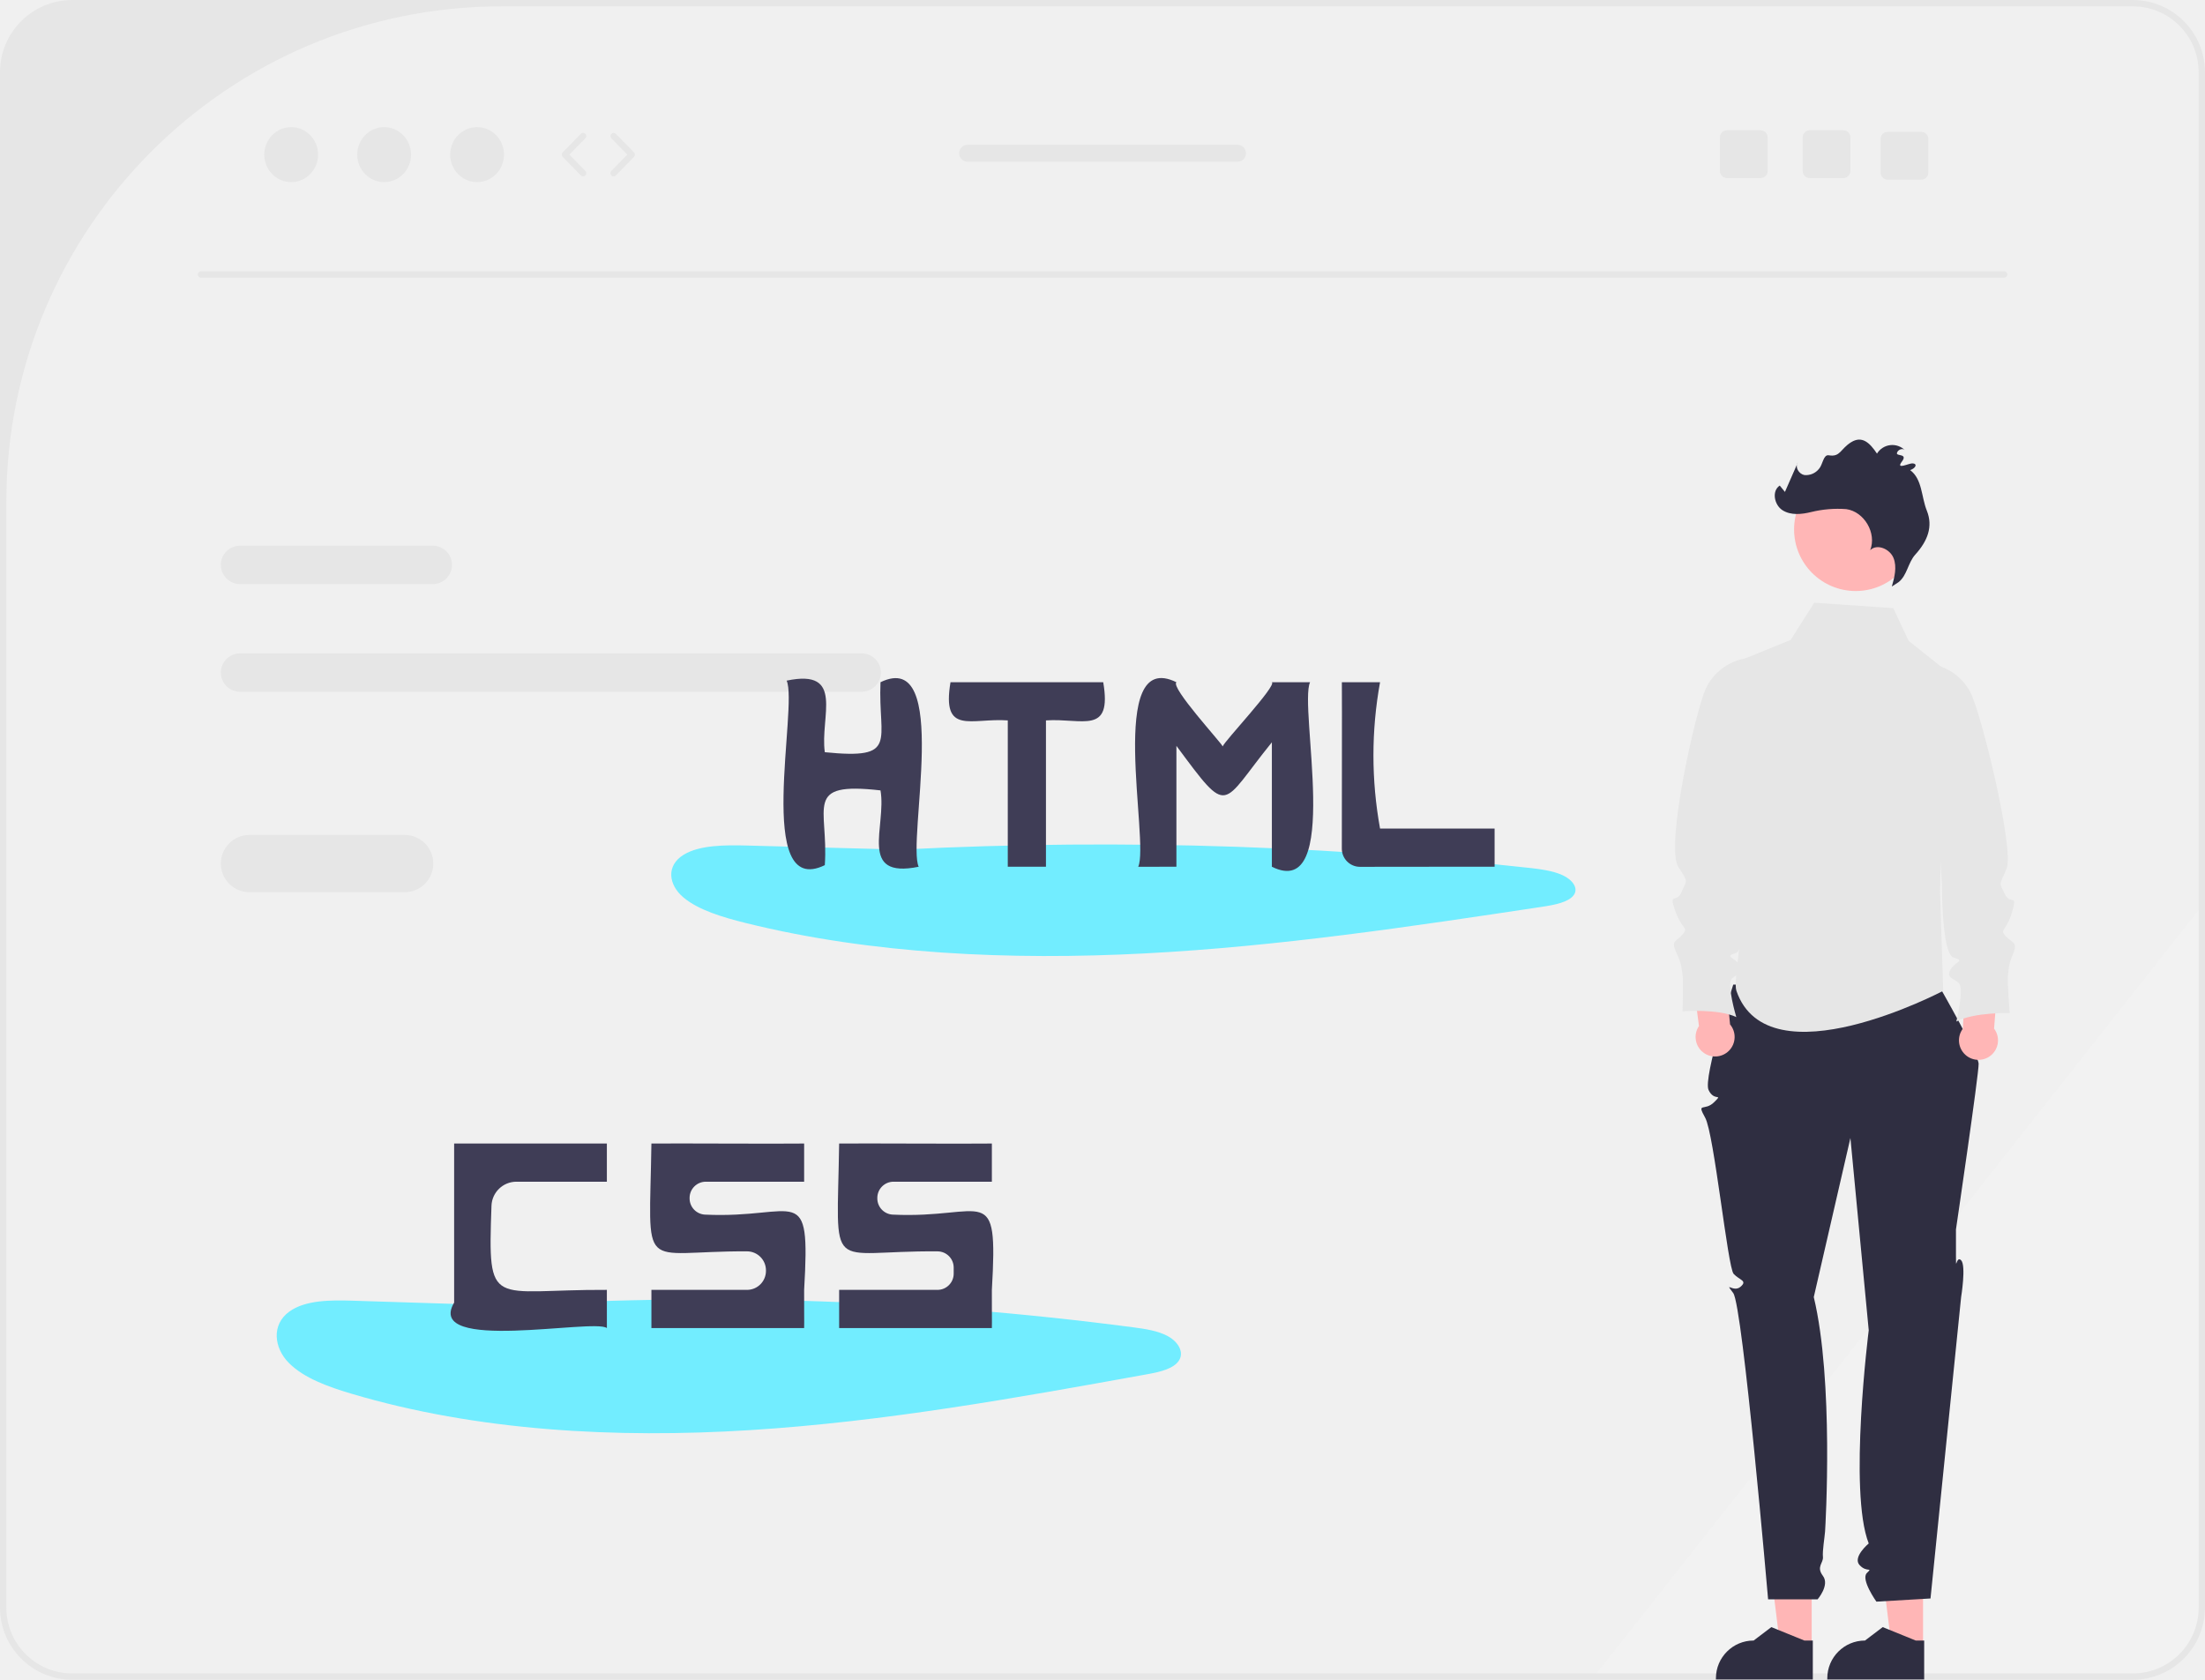
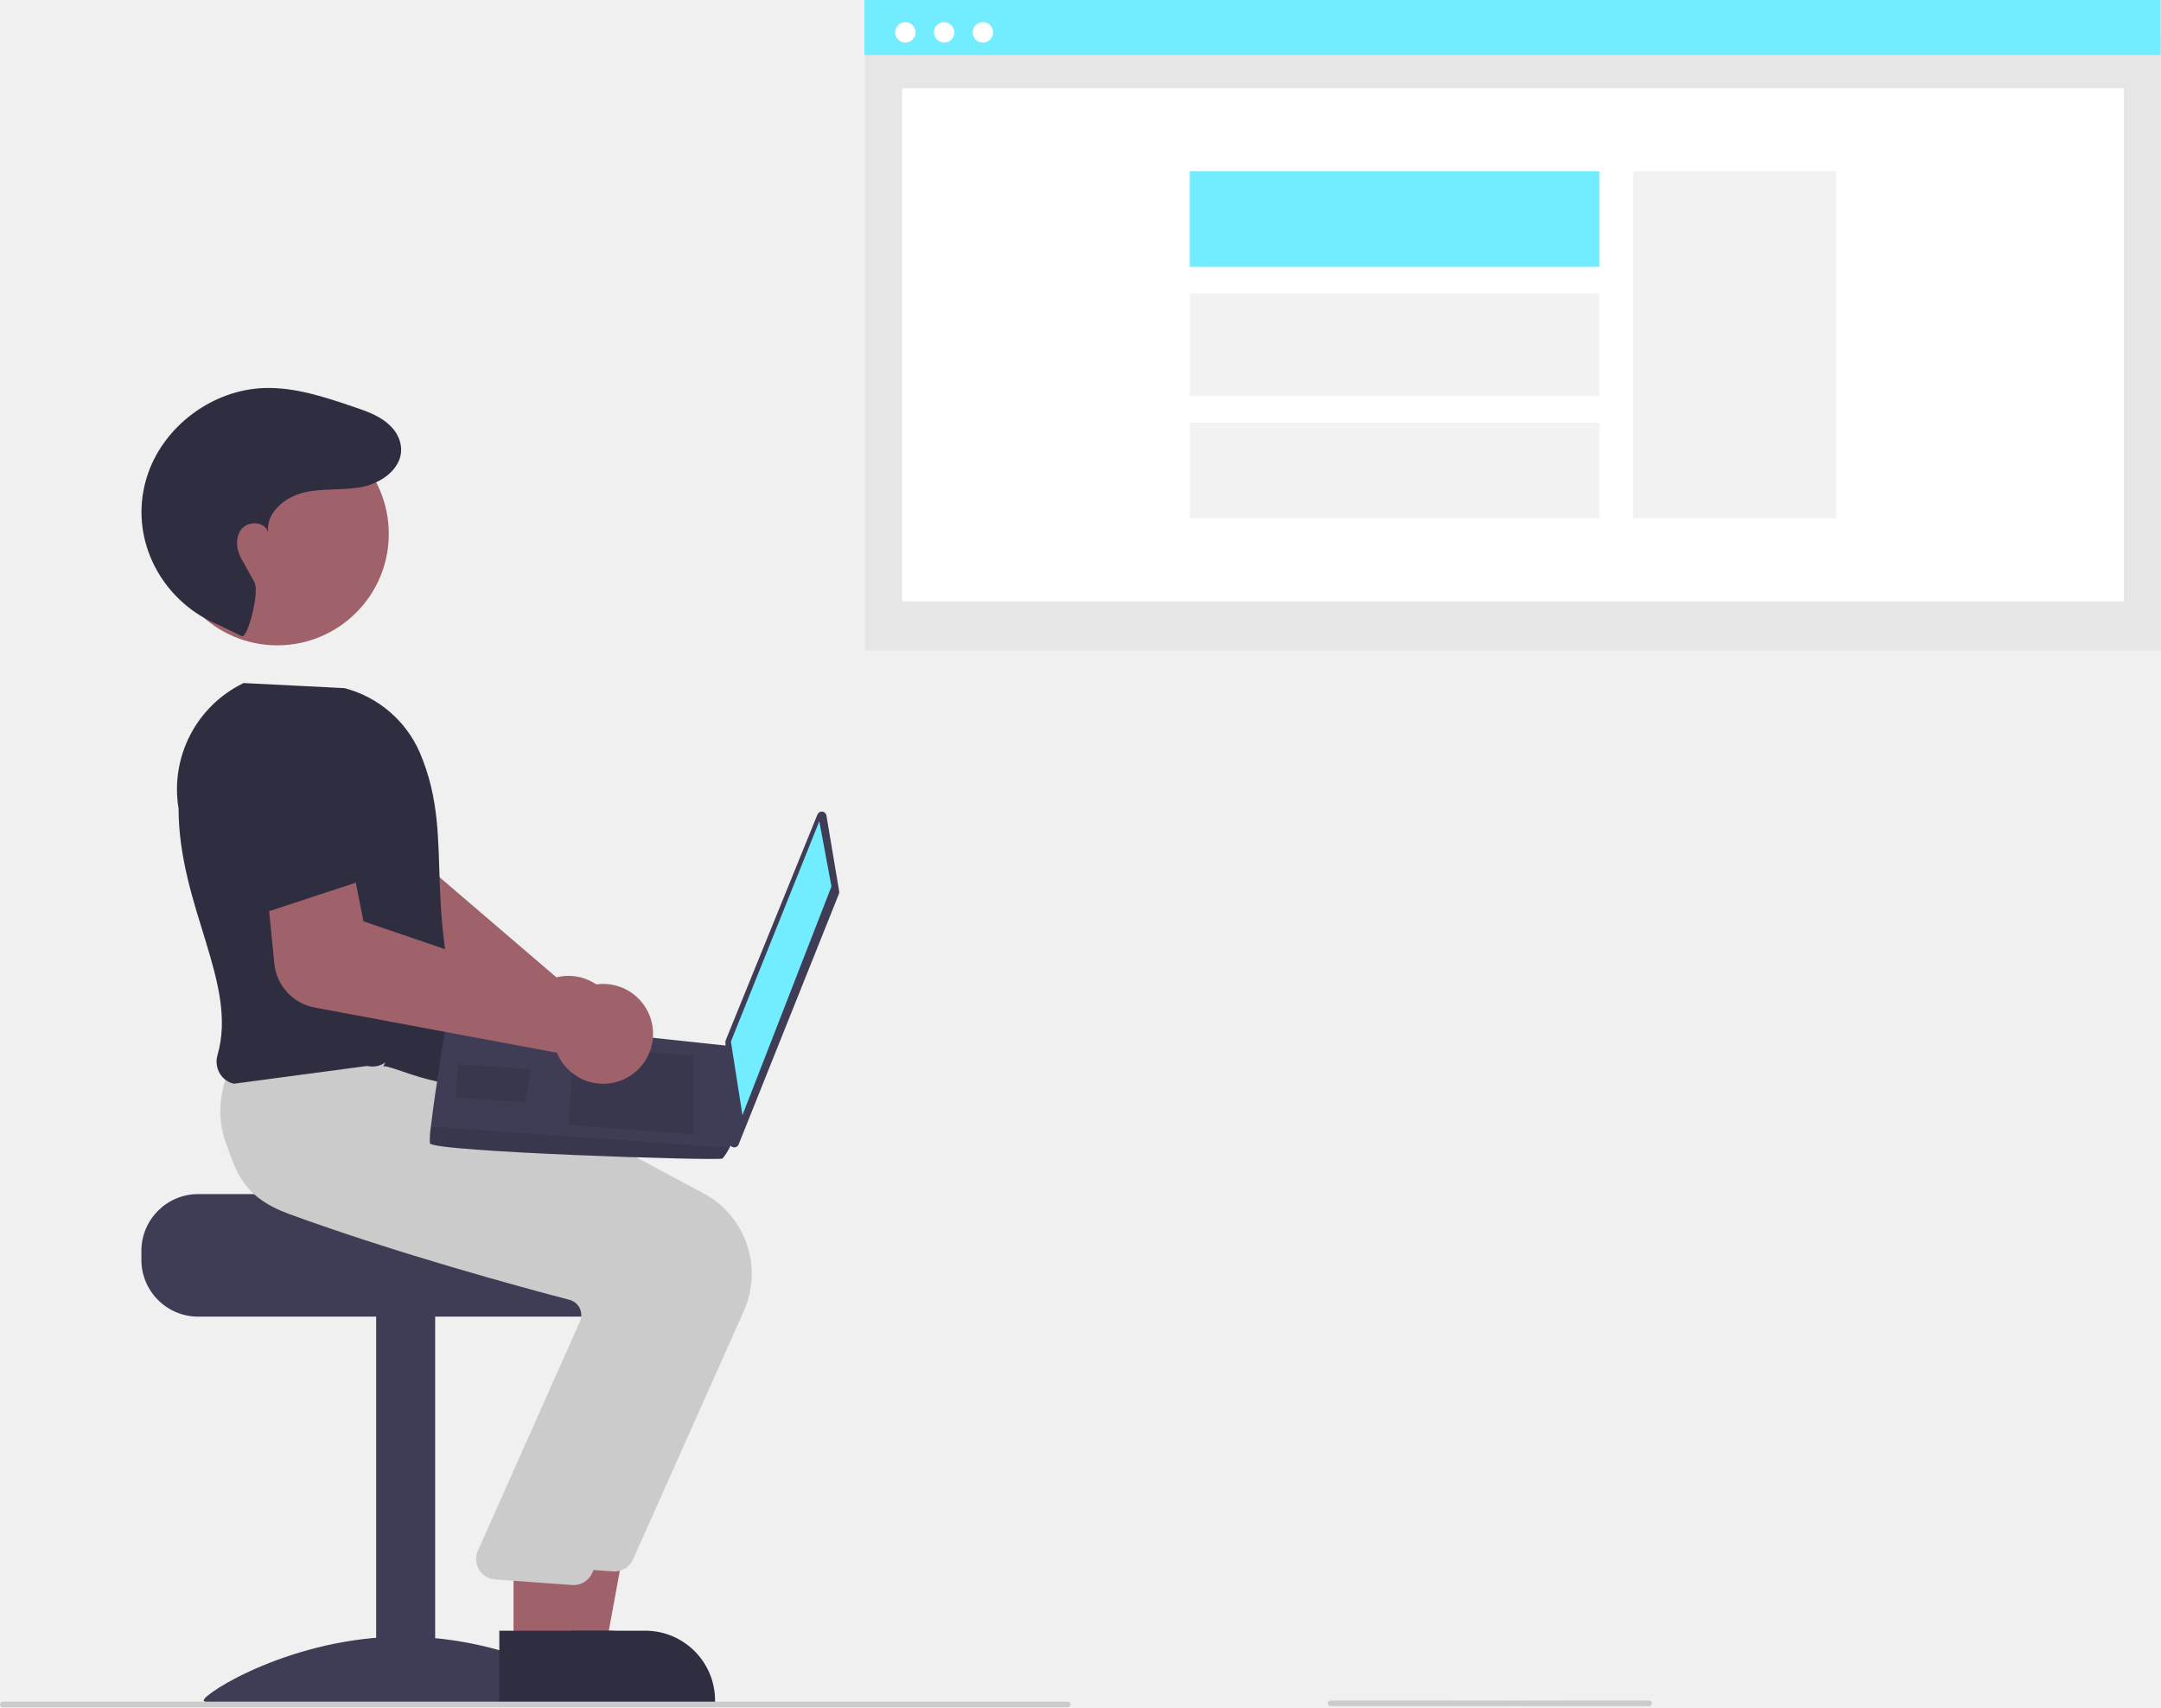
- <svg xmlns="http://www.w3.org/2000/svg" data-name="Layer 1" width="693" height="528" viewBox="0 0 693 528">
-   <path d="M946.5,469.5V691.31A22.717,22.717,0,0,1,923.81,714H753.67l1.58-2L944.5,472.04Z" transform="translate(-253.5 -186)" fill="#f2f2f2" />
-   <path d="M524.312,391.368H328.943a6.036,6.036,0,0,0,0,12.072H524.312a6.036,6.036,0,0,0,0-12.072Z" transform="translate(-253.5 -186)" fill="#e6e6e6" />
-   <path d="M389.518,357.524H328.943a6.036,6.036,0,0,0,0,12.072h60.575a6.036,6.036,0,0,0,0-12.072Z" transform="translate(-253.5 -186)" fill="#e6e6e6" />
-   <path d="M923.81,186H276.19a22.717,22.717,0,0,0-22.69,22.69V691.31A22.717,22.717,0,0,0,276.19,714H923.81a22.717,22.717,0,0,0,22.69-22.69V208.69A22.717,22.717,0,0,0,923.81,186ZM944.5,691.31A20.69,20.69,0,0,1,923.81,712H276.19a20.69,20.69,0,0,1-20.69-20.69V343.676A155.676,155.676,0,0,1,411.176,188H923.81a20.69,20.69,0,0,1,20.69,20.69Z" transform="translate(-253.5 -186)" fill="#e6e6e6" />
-   <path d="M883.39,273.269H316.66a1,1,0,0,1,0-2H883.39a1,1,0,0,1,0,2Z" transform="translate(-253.5 -186)" fill="#e6e6e6" />
-   <ellipse cx="91.515" cy="48.603" rx="8.457" ry="8.645" fill="#e6e6e6" />
-   <ellipse cx="120.729" cy="48.603" rx="8.457" ry="8.645" fill="#e6e6e6" />
-   <ellipse cx="149.942" cy="48.603" rx="8.457" ry="8.645" fill="#e6e6e6" />
-   <path d="M436.754,241.436a.997.997,0,0,1-.715-.301l-5.706-5.833a1.0 1,0,0,1,0-1.398l5.706-5.833a1,1,0,1,1,1.43,1.398l-5.022,5.133,5.022,5.134a1,1,0,0,1-.715,1.699Z" transform="translate(-253.5 -186)" fill="#e6e6e6" />
-   <path d="M446.342,241.436a1,1,0,0,1-.715-1.699l5.021-5.134-5.021-5.133a1,1,0,0,1,1.43-1.398l5.706,5.833a1.0 1,0,0,1,0,1.398l-5.706,5.833A.997.997,0,0,1,446.342,241.436Z" transform="translate(-253.5 -186)" fill="#e6e6e6" />
-   <path d="M832.852,226.959h-10.61a2.189,2.189,0,0,0-2.19,2.19v10.62a2.189,2.189,0,0,0,2.19,2.19h10.61a2.198,2.198,0,0,0,2.2-2.19v-10.62A2.198,2.198,0,0,0,832.852,226.959Z" transform="translate(-253.5 -186)" fill="#e6e6e6" />
-   <path d="M806.852,226.959h-10.61a2.189,2.189,0,0,0-2.19,2.19v10.62a2.189,2.189,0,0,0,2.19,2.19h10.61a2.198,2.198,0,0,0,2.2-2.19v-10.62A2.198,2.198,0,0,0,806.852,226.959Z" transform="translate(-253.5 -186)" fill="#e6e6e6" />
-   <path d="M857.352,227.459h-10.61a2.189,2.189,0,0,0-2.19,2.19v10.62a2.189,2.189,0,0,0,2.19,2.19h10.61a2.198,2.198,0,0,0,2.2-2.19v-10.62A2.198,2.198,0,0,0,857.352,227.459Z" transform="translate(-253.5 -186)" fill="#e6e6e6" />
-   <path d="M642.43,231.499h-84.81a2.67,2.67,0,1,0,0,5.34h84.81a2.67,2.67,0,0,0,0-5.34Z" transform="translate(-253.5 -186)" fill="#e6e6e6" />
-   <path d="M415.107,596.446l-50.717-1.603c-7.034-.222-14.944-.211-19.962,3.424-5.694,4.126-4.832,11.435-.104,16.176s12.277,7.45,19.686,9.652c39.364,11.7,82.929,14.075,125.229,11.428s83.73-10.131,124.955-17.59c3.91-.707,8.341-1.725,9.936-4.446,1.542-2.632-.476-5.807-3.611-7.508s-7.109-2.275-10.943-2.781a1027.708,1027.708,0,0,0-209.501-5.976" transform="translate(-253.5 -186)" fill="#72edff" />
-   <path d="M506.23,557.44v-12c-8.708.123-39.87-.089-48,0-.605,41.941-4.313,33.725,30.048,33.888a5.975,5.975,0,0,1,5.952,5.967l0,.18a5.965,5.965,0,0,1-5.965,5.965H458.23v12h48c.067-.04-.049-11.587 0-12,2.03-34.765-1.986-22.261-31.166-23.656a5.095,5.095,0,0,1-4.835-5.095l0-.15a5.1,5.1,0,0,1,5.1-5.1Z" transform="translate(-253.5 -186)" fill="#3f3d56" />
-   <path d="M565.23,557.44v-12c-8.708.123-39.87-.089-48,0-.61,42.305-4.378,33.579,30.952,33.895a5.1,5.1,0,0,1,5.048,5.1c-0.0.63-0,1.275-0,1.907a5.099,5.099,0,0,1-5.1,5.098H517.23v12h48c.067-.04-.049-11.587 0-12,2.03-34.765-1.986-22.261-31.166-23.656a5.095,5.095,0,0,1-4.835-5.095l0-.15a5.1,5.1,0,0,1,5.1-5.1Z" transform="translate(-253.5 -186)" fill="#3f3d56" />
-   <path d="M444.23,557.44v-12h-48c-.034,10.703.025,39.032-0,50-9.409,15.929,44.042,4.901,48.003,8.004C444.23,603.44,444.23,591.44,444.23,591.44c-36.521-.191-37.439,6.646-36.264-26.43a7.844,7.844,0,0,1,7.834-7.571C426.358,557.44,444.23,557.44,444.23,557.44Z" transform="translate(-253.5 -186)" fill="#3f3d56" />
-   <path d="M539.107,453.112l-50.717-1.336c-7.034-.185-14.944-.176-19.962,2.854-5.694,3.439-4.832,9.532-.104,13.484s12.277,6.21,19.686,8.046c39.364,9.753,82.929,11.733,125.229,9.526s83.73-8.445,124.955-14.663c3.91-.59,8.341-1.438,9.936-3.706,1.542-2.194-.476-4.84-3.611-6.258s-7.109-1.896-10.943-2.318a1231.445,1231.445,0,0,0-209.501-4.981" transform="translate(-253.5 -186)" fill="#72edff" />
-   <path d="M530.23,400.44c-.817,18.526,5.992,24.358-17.501,21.998-1.587-11.052,6.462-26.39-11.999-22.496,3.698,8.018-10.303,68.844,11.996,57.995,1.252-18.275-7.002-26.29,17.504-23.494,1.965,11.297-7.207,27.921,11.999,23.996C538.531,450.417,552.532,389.596,530.23,400.44Z" transform="translate(-253.5 -186)" fill="#3f3d56" />
-   <path d="M653.23,400.44c1.647,1.017-15.09,18.724-15.452,20.175-.502-1.238-16.477-18.562-14.548-20.174-22.23-10.985-8.375,50.195-12.004,58.002.004-.003,12.004-.003,12.004-.003V420.442c16.867,22.75,13.735,18.922,30-1.117L653.23,458.44c22.229,10.989,8.376-50.199,12.004-58.003C665.23,400.44,653.23,400.44,653.23,400.44Z" transform="translate(-253.5 -186)" fill="#3f3d56" />
-   <path d="M600.23,400.44h-48c-2.82,16.822,6.505,11.18,18.002,12L570.23,458.44h12v-46C593.673,411.662,603.086,417.188,600.23,400.44Z" transform="translate(-253.5 -186)" fill="#3f3d56" />
-   <path d="M687.23,446.44a128.279,128.279,0,0,1,0-46h-12c.069,7.603-.021,38.282-.014,52.312a5.71,5.71,0,0,0,5.706,5.713c12.09.016,35.17-.073,42.309-.024L723.23,446.44Z" transform="translate(-253.5 -186)" fill="#3f3d56" />
-   <path d="M380.681,448.44H331.907a9,9,0,0,0,0,18h48.774a9,9,0,0,0,0-18Z" transform="translate(-253.5 -186)" fill="#e6e6e6" />
-   <polygon points="569.392 517.568 559.491 517.567 554.781 479.377 569.394 479.378 569.392 517.568" fill="#ffb6b6" />
-   <path d="M823.241,713.897l-30.447-.001v-.385a11.851,11.851,0,0,1,11.851-11.851h.001l5.562-4.219,10.377,4.22,2.658 0Z" transform="translate(-253.5 -186)" fill="#2f2e41" />
-   <polygon points="604.392 517.568 594.491 517.567 589.781 479.377 604.394 479.378 604.392 517.568" fill="#ffb6b6" />
-   <path d="M858.241,713.897l-30.447-.001v-.385a11.851,11.851,0,0,1,11.851-11.851h.001l5.562-4.219,10.377,4.22,2.658 0Z" transform="translate(-253.5 -186)" fill="#2f2e41" />
-   <path d="M798.239,495.48s-9.526,29.258-7.768,33.109S795.23,529.44,792.23,532.44s-5.619-.189-2.809,4.906,7.066,47.034,8.938,49.064,4.446,2.085,2.159,4.057S795.23,588.44,798.23,592.44s10.961,96.276,10.961,96.276h15.551s3.873-4.465,1.681-7.37.192-4.025,0-5.965.537-6.123.672-8.031,2.764-47.378-3.551-73.643l11.514-50.012,5.757,60.446s-6.416,50.702,0,67.001c0,0-5.172,4.307-2.878,6.803S842.23,678.44,840.23,680.44s3,9,3,9l17-1,9.622-94.734s1.622-9.88,0-11.573S868.23,586.44,868.23,580.44v-8s7.251-49.205,7.125-52.102S863.23,496.44,863.23,496.44Z" transform="translate(-253.5 -186)" fill="#2f2e41" />
-   <path d="M848.519,377.147l-24.823-1.707-7.428,11.712-17.889,7.273v57.695A55.6,55.6,0,0,1,801.23,469.44c-.068,11.495-3.023,25.035-2,28,10,29,65,0,65,0l-1-31,1.357-70.059-11.239-8.964Z" transform="translate(-253.5 -186)" fill="#e6e6e6" />
-   <path d="M797.233,508.005,795.521,489.763l-10.557-.476,2.496,19.221a6.133,6.133,0,1,0,9.773-.504Z" transform="translate(-253.5 -186)" fill="#ffb6b6" />
-   <path d="M802.428,392.886l-.293.05a16.988,16.988,0,0,0-12.585,9.628c-3.023,6.538-12.84,49.517-8.537,55.998,3.338,5.027,2.527,4.046.958,7.838s-4.096-.254-2.025,5.764,4.347,5.159,2.424,7.485-3.894,1.869-2.025,5.764,1.566,5.209,1.919,6.675.046,11.782.046,11.782,11.276-.855,16.888,1.827c0,0-3.131-10.418-1.361-12.086s3.894-1.869,2.378-4.297-4.954-2.53-1.212-3.742,2.537-22.956,2.537-22.956C807.705,446.475,805.27,419.927,802.428,392.886Z" transform="translate(-253.5 -186)" fill="#e6e6e6" />
-   <path d="M870.422,509.306l.789-18.304,10.519-1.008-1.523,19.323a6.133,6.133,0,1,1-9.786-.01Z" transform="translate(-253.5 -186)" fill="#ffb6b6" />
-   <path d="M859.426,394.597l.295.035a16.988,16.988,0,0,1,13.054,8.981c3.349,6.377,13.945,49.569,11.351,55.496-2.419,5.528-2.319,4.168-.561,7.876s4.078-.461,2.313,5.654-4.081,5.372-2.044,7.597,3.984,1.671,2.313,5.654-1.301,5.281-1.58,6.764.548,11.769.548,11.769-11.305-.285-16.774,2.676c0,0,2.602-10.562.749-12.139s-3.984-1.671-2.592-4.172,4.821-2.777,1.022-3.799-3.692-22.798-3.692-22.798Z" transform="translate(-253.5 -186)" fill="#e6e6e6" />
-   <circle cx="583.217" cy="166.41" r="19.362" fill="#ffb6b6" />
-   <path d="M850.192,368.984c2.693-2.107,2.954-6.124,5.252-8.657,3.842-4.234,5.647-8.789,3.635-13.805-1.78-4.437-1.402-9.891-5.236-12.747,1.883-.682,2.326-2.097.665-2.123-1.12-.018-5.297,2.124-3.287-.544s-1.795-1.615-1.543-2.707,1.865-1.697,2.577-.831a5.64,5.64,0,0,0-8.846,1.012c-2.265-3.394-4.668-5.729-8.134-3.575-3.403,2.115-3.359,4.73-7.019,4.102-1.721-.295-1.883,2.955-3.059,4.246a5.247,5.247,0,0,1-4.609,1.966c-1.715-.324-3.027-2.462-2.066-3.919l-4.043,9.224-1.629-1.999c-2.589,1.687-1.739,6.09.867,7.751s5.993,1.306,8.994.57a35.276,35.276,0,0,1,11.052-.917c5.666.8,9.613,7.575,7.515,12.899,2.177-2.138,6.204-.364,7.332,2.471s.301,6.029-.535,8.964" transform="translate(-253.5 -186)" fill="#2f2e41" />
+ <svg xmlns="http://www.w3.org/2000/svg" data-name="Layer 1" width="773.114" height="610.804" viewBox="0 0 773.114 610.804">
+   <rect id="e81a7c33-c795-457d-8abc-c4a3c260cd56" data-name="Rectangle 62" x="309.473" y="12.711" width="463.641" height="220.006" fill="#e6e6e6" />
+   <rect id="be98c830-918a-42d1-b1b0-0085d5874e90" data-name="Rectangle 75" x="322.731" y="31.577" width="437.126" height="183.558" fill="#fff" />
+   <rect id="ea07d9fd-7a34-4098-acd7-056fd1871281" data-name="Rectangle 80" x="309.276" width="463.641" height="19.697" fill="#72edff" />
+   <circle id="b9ed5a45-8896-4ed9-86b4-15f853c9a185" data-name="Ellipse 90" cx="323.913" cy="11.582" r="3.651" fill="#fff" />
+   <circle id="a9233a38-f8ba-48e0-88f3-496fd4836d40" data-name="Ellipse 91" cx="337.77" cy="11.582" r="3.651" fill="#fff" />
+   <circle id="aa82180f-a6a9-4f5f-82fc-e73106f4ad92" data-name="Ellipse 92" cx="351.627" cy="11.582" r="3.651" fill="#fff" />
+   <rect x="584.272" y="61.279" width="72.676" height="124.155" fill="#f2f2f2" />
+   <rect x="425.64" y="61.277" width="146.59" height="34.175" fill="#72edff" />
+   <rect x="425.64" y="104.969" width="146.59" height="36.771" fill="#f2f2f2" />
+   <rect x="425.64" y="151.257" width="146.59" height="34.175" fill="#f2f2f2" />
+   <path d="M434.646,511.7a17.867,17.867,0,0,0-19.79-17.862,17.202,17.202,0,0,0-2.348.433l-60.464-51.827,3.613-19.475-29.802-9.658-8.985,31.211a18.103,18.103,0,0,0,7.68,20.204l74.381,47.045a17.068,17.068,0,0,0,.091,1.752,17.867,17.867,0,0,0,21.691,15.502,17.382,17.382,0,0,0,2.105-.608A17.92,17.92,0,0,0,434.646,511.7Z" transform="translate(-213.4429 -144.5982)" fill="#9f616a" />
+   <path d="M284.325,571.807h77.958c0,2.241,80.345,4.059,80.345,4.059a20.884,20.884,0,0,1,3.426,3.248,20.152,20.152,0,0,1,4.71,12.99v3.248A20.305,20.305,0,0,1,430.466,615.65H284.325a20.315,20.315,0,0,1-20.297-20.297v-3.248A20.326,20.326,0,0,1,284.325,571.807Z" transform="translate(-213.4429 -144.5982)" fill="#3f3d56" />
+   <rect x="134.573" y="470.245" width="21.109" height="136.399" fill="#3f3d56" />
+   <path d="M429.206,752.939c0,2.554-31.988.988-71.447.988s-71.447,1.566-71.447-.988,31.988-22.806,71.447-22.806S429.206,750.385,429.206,752.939Z" transform="translate(-213.4429 -144.5982)" fill="#3f3d56" />
+   <polygon points="196.707 589.916 216.613 589.914 226.084 538.282 196.703 538.284 196.707 589.916" fill="#9f616a" />
+   <path d="M405.072,753.811l64.189-.002v-.812a24.984,24.984,0,0,0-24.983-24.984h-.003l-39.205.002Z" transform="translate(-213.4429 -144.5982)" fill="#2f2e41" />
+   <path d="M439.924,702.496l39.687-88.996a32.616,32.616,0,0,0-14.32-41.868l-86.083-46.161-39.282-3.341-36.234-3.294-.261.442c-.334.565-8.125,14.021-2.859,28.776,3.995,11.192,14.385,19.934,30.883,25.984,38.507,14.119,82.991,26.187,100.328,30.719a5.604,5.604,0,0,1,3.591,2.857,5.681,5.681,0,0,1,.319,4.545L398.822,694.997a7.307,7.307,0,0,0,6.186,9.79l27.55,2.006q.351.033.699.033A7.302,7.302,0,0,0,439.924,702.496Z" transform="translate(-213.4429 -144.5982)" fill="#cbcbcb" />
+   <polygon points="183.716 589.916 203.622 589.914 213.094 538.282 183.713 538.284 183.716 589.916" fill="#9f616a" />
+   <path d="M392.082,753.811l64.189-.002v-.812a24.984,24.984,0,0,0-24.983-24.984h-.003l-39.205.002Z" transform="translate(-213.4429 -144.5982)" fill="#2f2e41" />
+   <path d="M425.31,707.367l39.687-88.996a32.616,32.616,0,0,0-14.32-41.868l-86.083-46.161-39.282-3.341-28.381-2.462.004-.389c-.334.565-8.125,14.021-2.859,28.776,3.995,11.192,6.266,19.934,22.764,25.984,38.507,14.119,82.991,26.187,100.328,30.719a5.604,5.604,0,0,1,3.591,2.857,5.681,5.681,0,0,1,.319,4.545L384.208,699.868a7.307,7.307,0,0,0,6.186,9.79l27.55,2.006q.351.033.699.033A7.302,7.302,0,0,0,425.31,707.367Z" transform="translate(-213.4429 -144.5982)" fill="#cbcbcb" />
+   <path d="M350.517,526.163c1.903-1.346,29.228,12.99,34.1,1.624-22.733-56.833-7.068-81.374-20.993-113.965a40.581,40.581,0,0,0-26.901-23.025l-36.129-1.824-.187.09a42.227,42.227,0,0,0-23.089,44.798c.129,35.469,21.35,62.521,13.93,88.247a8.317,8.317,0,0,0,.786,6.468,7.931,7.931,0,0,0,5.059,3.749l47.705-6.364a8.061,8.061,0,0,0,6.522-1.262Z" transform="translate(-213.4429 -144.5982)" fill="#2f2e41" />
+   <circle cx="99.209" cy="190.998" r="39.882" fill="#9f616a" />
+   <path d="M299.948,372.203c2.119.927,6.458-15.958,4.515-19.335-2.891-5.022-2.72-4.986-4.639-8.309s-2.348-7.871.137-10.794,8.236-2.536,9.37,1.13c-.73-6.963,6.157-12.559,12.979-14.132s14.017-.596,20.877-1.996c7.961-1.624,16.243-8.297,13.067-17.051a12.33,12.33,0,0,0-2.405-3.952c-3.67-4.126-8.803-5.888-13.822-7.591-10.441-3.544-21.168-7.132-32.187-6.741-18.105.643-35.22,13.159-41.32,30.218a42.473,42.473,0,0,0-1.759,6.536c-3.782,20.337,8.028,40.397,27.209,48.141Z" transform="translate(-213.4429 -144.5982)" fill="#2f2e41" />
+   <path d="M509.097,436.337l4.573,27.156a1.672,1.672,0,0,1-.096.899l-35.88,89.653a1.672,1.672,0,0,1-3.222-.551l-1.52-36.027a1.672,1.672,0,0,1,.121-.7l32.827-80.782a1.672,1.672,0,0,1,3.197.352Z" transform="translate(-213.4429 -144.5982)" fill="#3f3d56" />
+   <polygon points="293.114 293.823 297.46 317.153 265.619 398.964 261.485 372.647 293.114 293.823" fill="#72edff" />
+   <path d="M367.247,553.628c.783,3.058,103.64,6.369,104.707,5.444a21.674,21.674,0,0,0,2.474-3.828c1.078-1.925,2.076-3.856,2.076-3.856l-1.69-32.529L373.492,508.031s-4.483,27.146-5.89,39.617A29.957,29.957,0,0,0,367.247,553.628Z" transform="translate(-213.4429 -144.5982)" fill="#3f3d56" />
+   <polygon points="248.114 377.702 248.123 405.727 203.309 402.541 205.292 374.657 248.114 377.702" opacity="0.1" style="isolation:isolate" />
+   <polygon points="189.717 382.557 189.988 382.523 187.872 394.437 162.975 392.667 163.825 380.716 189.717 382.557" opacity="0.1" style="isolation:isolate" />
+   <path d="M367.247,553.628c.783,3.058,103.64,6.369,104.707,5.444a21.674,21.674,0,0,0,2.474-3.828l-106.826-7.596A29.957,29.957,0,0,0,367.247,553.628Z" transform="translate(-213.4429 -144.5982)" opacity="0.1" style="isolation:isolate" />
+   <path d="M325.946,505.051l86.764,16.192a17.078,17.078,0,0,0,.734,1.593,17.906,17.906,0,0,0,11.491,8.973,17.72,17.72,0,0,0,14.399-2.609,17.864,17.864,0,0,0-18.475-30.512,17.168,17.168,0,0,0-2.02,1.272l-75.361-25.744-3.857-19.429L308.361,456.856l3.239,32.57A17.767,17.767,0,0,0,325.946,505.051Z" transform="translate(-213.4429 -144.5982)" fill="#9f616a" />
+   <path d="M307.302,471.383l45.422-14.929-10.596-30.423a18.135,18.135,0,0,0-20.107-11.924h0a18.135,18.135,0,0,0-15.153,18.089Z" transform="translate(-213.4429 -144.5982)" fill="#2f2e41" />
+   <path d="M595.443,755.402h-381a1,1,0,1,1,0-2h381a1,1,0,0,1,0,2Z" transform="translate(-213.4429 -144.5982)" fill="#cbcbcb" />
+   <path d="M743.65,723.895c18.274,9.457,26.398,30.049,26.398,30.049s-21.503,5.258-39.777-4.199-26.398-30.049-26.398-30.049S725.376,714.438,743.65,723.895Z" transform="translate(-213.4429 -144.5982)" fill="#f1f1f1" />
+   <path d="M737.806,730.708c10.905,17.449,32.086,23.881,32.086,23.881s3.501-21.858-7.403-39.306-32.086-23.881-32.086-23.881S726.901,713.259,737.806,730.708Z" transform="translate(-213.4429 -144.5982)" fill="#f1f1f1" />
+   <path d="M803.443,755.005h-114a1,1,0,0,1,0-2h114a1,1,0,0,1,0,2Z" transform="translate(-213.4429 -144.5982)" fill="#cbcbcb" />
</svg>
